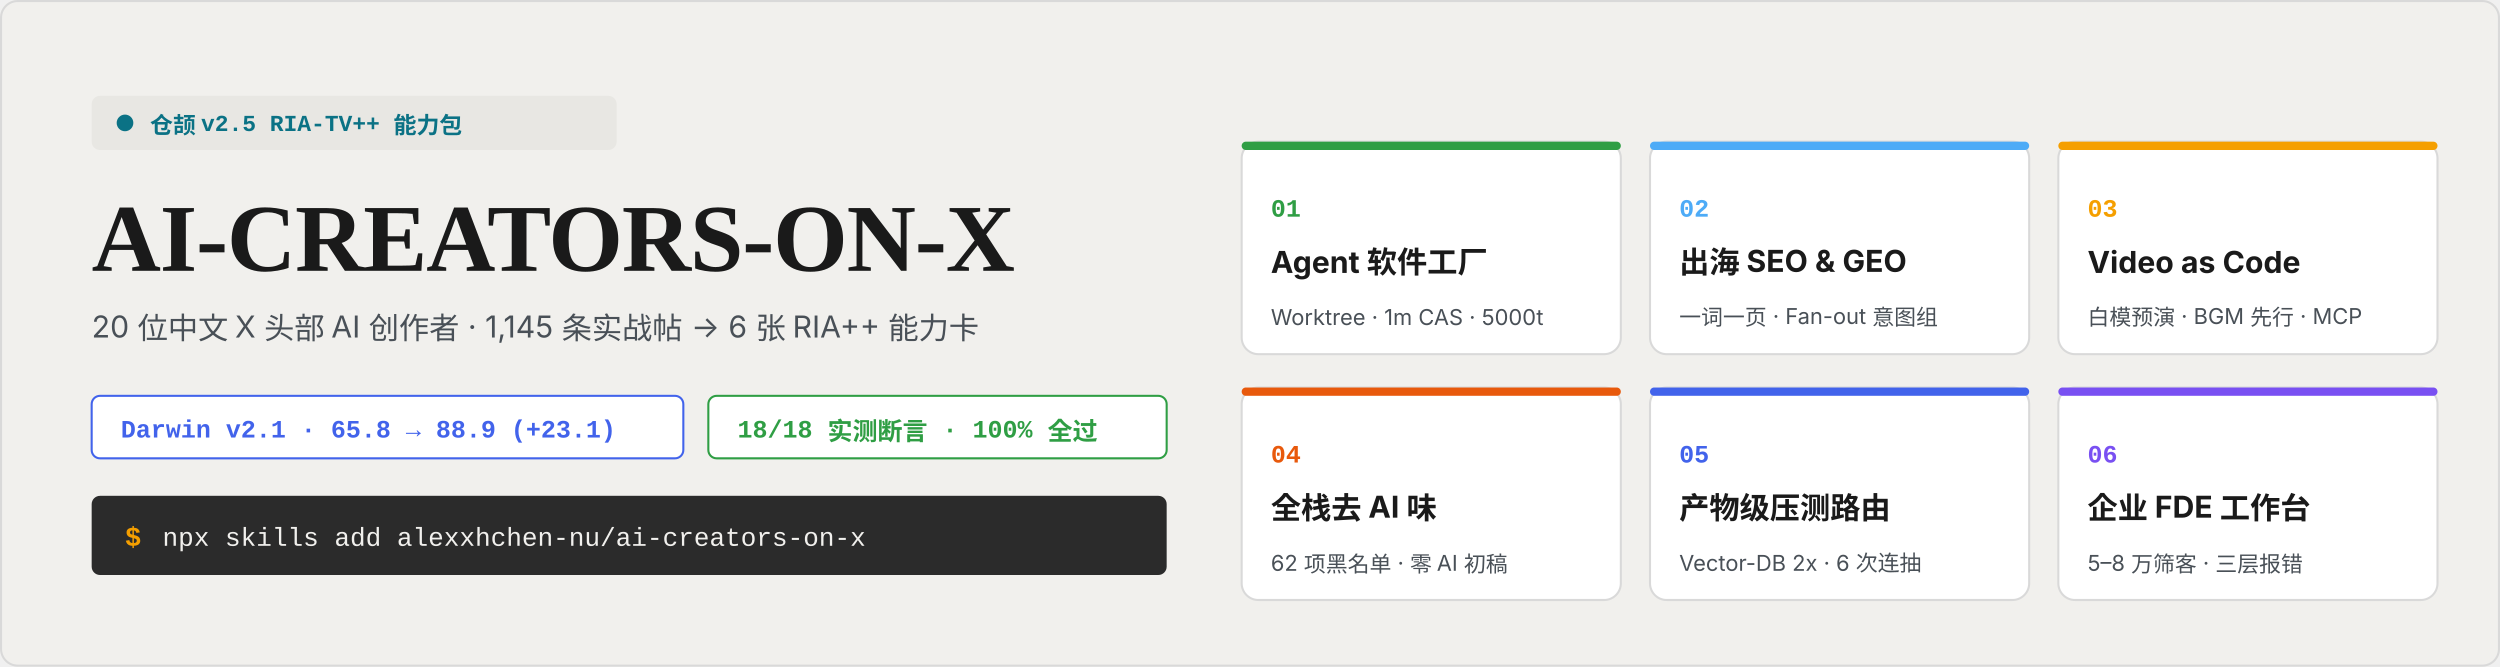
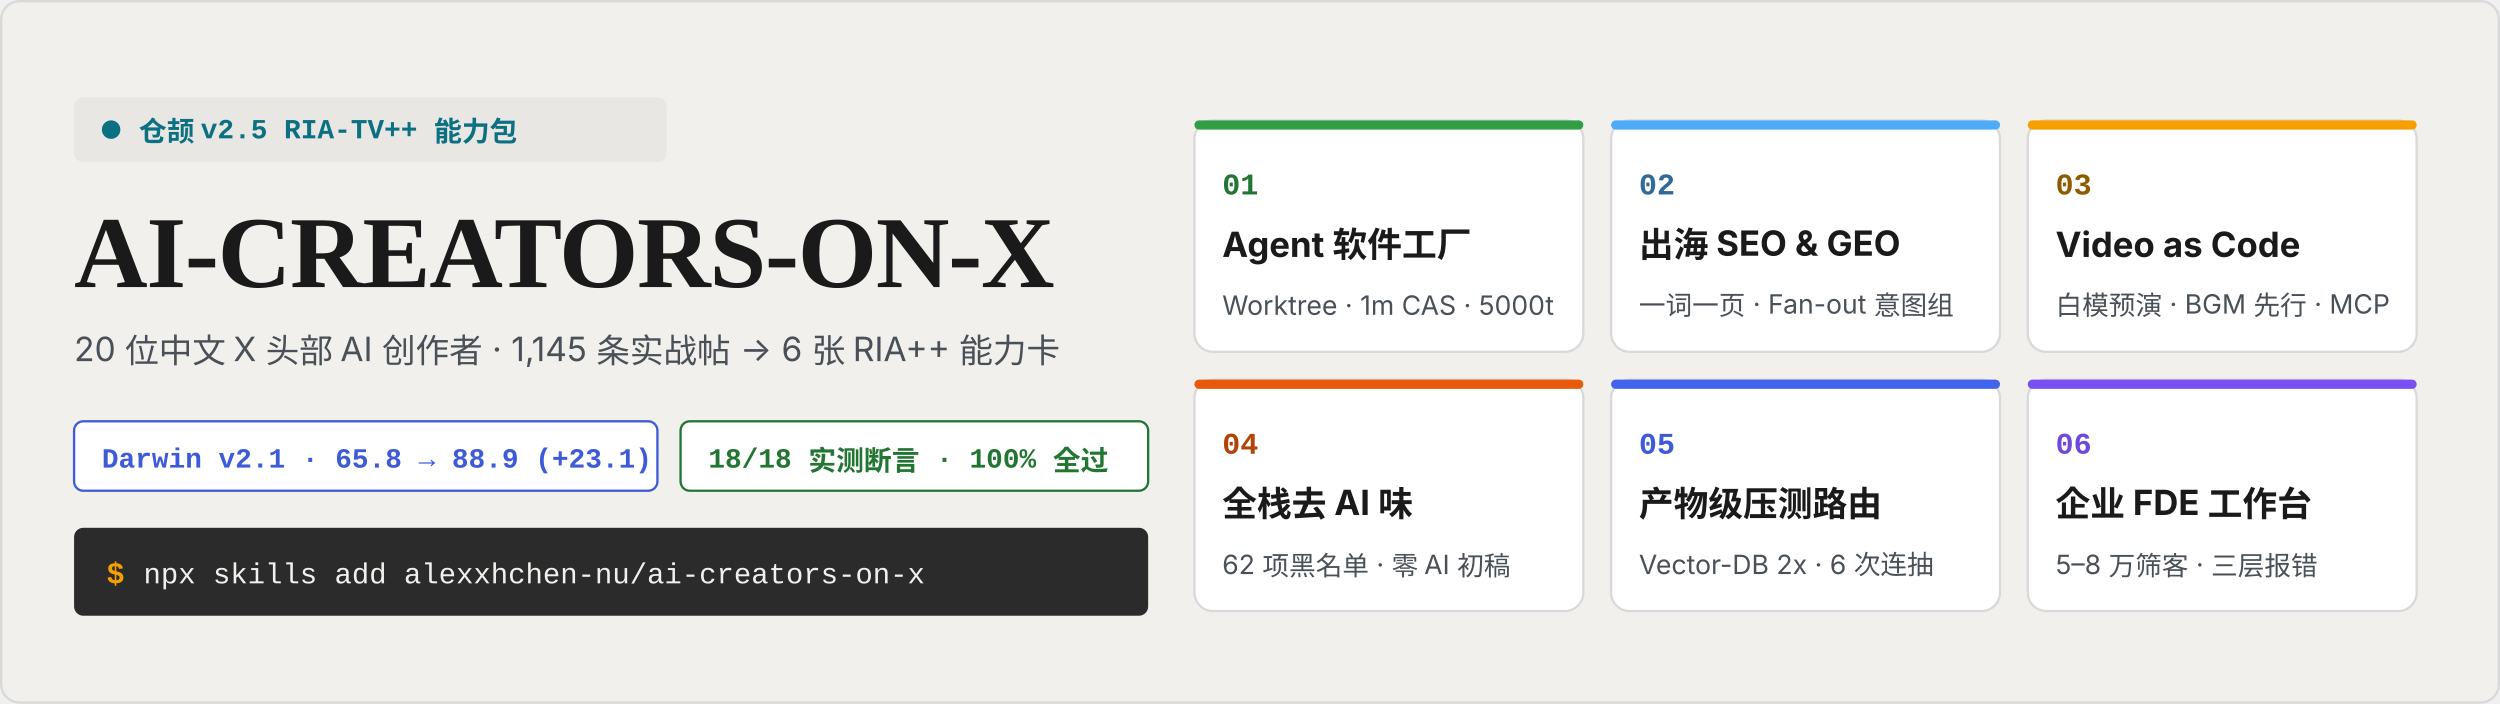
- <svg xmlns="http://www.w3.org/2000/svg" viewBox="0 0 1200 320" width="100%" role="img" aria-labelledby="ttl">
-   <rect width="1200" height="320" rx="8" fill="#f1f0ed" />
-   <rect x="0.5" y="0.5" width="1199" height="319" rx="8" fill="none" stroke="#d9d9d9" stroke-width="1" />
-   <g transform="translate(44, 46)">
-     <rect x="0" y="0" width="252" height="26" rx="4" fill="#e8e7e3" />
-     <circle cx="16" cy="13" r="4" fill="#0b7285" />
-     <text x="28" y="18" fill="#0b7285" font-family="ui-monospace, SFMono-Regular, Menlo, Consolas, 'Liberation Mono', monospace" font-size="11" font-weight="700">仓颉 v2.5 RIA-TV++ 能力包</text>
-     <text x="0" y="84" fill="#1a1a1a" font-family="Georgia, 'Times New Roman', 'Songti SC', 'SimSun', serif" font-size="46" font-weight="700" letter-spacing="-0.5">AI-CREATORS-ON-X</text>
-     <text x="0" y="116" fill="#495057" font-family="system-ui, -apple-system, 'Segoe UI', 'Helvetica Neue', 'Microsoft YaHei', sans-serif" font-size="14.5">20 位中文 X 头部 AI 创作者 · 1,145 条实战帖 → 6 张 RIA++ 能力卡</text>
-     <g transform="translate(0, 144)">
-       <rect x="0" y="0" width="284" height="30" rx="4" fill="#ffffff" stroke="#4263eb" stroke-width="1" />
-       <text x="14" y="20" fill="#4263eb" font-family="ui-monospace, SFMono-Regular, Menlo, Consolas, 'Liberation Mono', monospace" font-size="12" font-weight="700">Darwin v2.1 · 65.8 → 88.9 (+23.1)</text>
-       <rect x="296" y="0" width="220" height="30" rx="4" fill="#ffffff" stroke="#2f9e44" stroke-width="1" />
-       <text x="310" y="20" fill="#2f9e44" font-family="ui-monospace, SFMono-Regular, Menlo, Consolas, 'Liberation Mono', monospace" font-size="12" font-weight="700">18/18 实测断言 · 100% 全过</text>
+ <svg xmlns="http://www.w3.org/2000/svg" viewBox="0 0 1080 304" width="100%" role="img" aria-labelledby="ttl">
+   <rect width="1080" height="304" rx="8" fill="#f1f0ed" />
+   <rect x="0.5" y="0.5" width="1079" height="303" rx="8" fill="none" stroke="#d9d9d9" stroke-width="1" />
+   <g transform="translate(32, 42)">
+     <rect x="0" y="0" width="256" height="28" rx="4" fill="#e8e7e3" />
+     <circle cx="16" cy="14" r="4" fill="#0b7082" />
+     <text x="28" y="19" fill="#0b7082" font-family="ui-monospace, SFMono-Regular, Menlo, Consolas, 'Liberation Mono', monospace" font-size="12" font-weight="700">仓颉 v2.5 RIA-TV++ 能力包</text>
+     <text x="0" y="82" fill="#1a1a1a" font-family="Georgia, 'Times New Roman', 'Songti SC', 'SimSun', serif" font-size="44" font-weight="700" letter-spacing="-0.5">AI-CREATORS-ON-X</text>
+     <text x="0" y="114" fill="#495057" font-family="system-ui, -apple-system, 'Segoe UI', 'Helvetica Neue', 'Microsoft YaHei', sans-serif" font-size="14.5">20 位中文 X 头部 AI 创作者 · 1,145 条实战帖 → 6 张 RIA++ 能力卡</text>
+     <g transform="translate(0, 140)">
+       <rect x="0" y="0" width="252" height="30" rx="4" fill="#ffffff" stroke="#3d5bd8" stroke-width="1" />
+       <text x="12" y="20" fill="#3d5bd8" font-family="ui-monospace, SFMono-Regular, Menlo, Consolas, 'Liberation Mono', monospace" font-size="12" font-weight="700">Darwin v2.1 · 65.8 → 88.9 (+23.1)</text>
+       <rect x="262" y="0" width="202" height="30" rx="4" fill="#ffffff" stroke="#237532" stroke-width="1" />
+       <text x="274" y="20" fill="#237532" font-family="ui-monospace, SFMono-Regular, Menlo, Consolas, 'Liberation Mono', monospace" font-size="12" font-weight="700">18/18 实测断言 · 100% 全过</text>
    </g>
-     <g transform="translate(0, 192)">
-       <rect x="0" y="0" width="516" height="38" rx="4" fill="#2b2b2b" />
-       <text x="16" y="24" fill="#f59f00" font-family="ui-monospace, SFMono-Regular, Menlo, Consolas, 'Liberation Mono', monospace" font-size="13" font-weight="700">$</text>
-       <text x="34" y="24" fill="#f1f0ed" font-family="ui-monospace, SFMono-Regular, Menlo, Consolas, 'Liberation Mono', monospace" font-size="12.5">npx skills add alexxhchen-nu/ai-creators-on-x</text>
+     <g transform="translate(0, 186)">
+       <rect x="0" y="0" width="464" height="38" rx="4" fill="#2b2b2b" />
+       <text x="14" y="24" fill="#f59f00" font-family="ui-monospace, SFMono-Regular, Menlo, Consolas, 'Liberation Mono', monospace" font-size="13" font-weight="700">$</text>
+       <text x="30" y="24" fill="#f1f0ed" font-family="ui-monospace, SFMono-Regular, Menlo, Consolas, 'Liberation Mono', monospace" font-size="12.5">npx skills add alexxhchen-nu/ai-creators-on-x</text>
    </g>
  </g>
-   <g transform="translate(596, 68)">
-     <rect width="182" height="102" rx="8" fill="#ffffff" stroke="#d9d9d9" stroke-width="1" />
-     <rect x="0" y="0" width="182" height="4" rx="2" fill="#2f9e44" />
-     <text x="14" y="36" fill="#2f9e44" font-family="ui-monospace, SFMono-Regular, Menlo, Consolas, 'Liberation Mono', monospace" font-size="12" font-weight="700">01</text>
-     <text x="14" y="63" fill="#1a1a1a" font-family="system-ui, -apple-system, 'Segoe UI', 'Helvetica Neue', 'Microsoft YaHei', sans-serif" font-size="14.5" font-weight="700">Agent 软件工厂</text>
-     <text x="14" y="88" fill="#495057" font-family="system-ui, -apple-system, 'Segoe UI', 'Helvetica Neue', 'Microsoft YaHei', sans-serif" font-size="10.5">Worktree · 1m CAS · 5000t</text>
+   <g transform="translate(516, 52)">
+     <rect width="168" height="100" rx="8" fill="#ffffff" stroke="#d9d9d9" stroke-width="1" />
+     <rect x="0" y="0" width="168" height="4" rx="2" fill="#2f9e44" />
+     <text x="12" y="32" fill="#237532" font-family="ui-monospace, SFMono-Regular, Menlo, Consolas, 'Liberation Mono', monospace" font-size="13" font-weight="700">01</text>
+     <text x="12" y="59" fill="#1a1a1a" font-family="system-ui, -apple-system, 'Segoe UI', 'Helvetica Neue', 'Microsoft YaHei', sans-serif" font-size="15" font-weight="700">Agent 软件工厂</text>
+     <text x="12" y="84" fill="#495057" font-family="system-ui, -apple-system, 'Segoe UI', 'Helvetica Neue', 'Microsoft YaHei', sans-serif" font-size="11.5">Worktree · 1m CAS · 5000t</text>
  </g>
-   <g transform="translate(792, 68)">
-     <rect width="182" height="102" rx="8" fill="#ffffff" stroke="#d9d9d9" stroke-width="1" />
-     <rect x="0" y="0" width="182" height="4" rx="2" fill="#4dabf7" />
-     <text x="14" y="36" fill="#4dabf7" font-family="ui-monospace, SFMono-Regular, Menlo, Consolas, 'Liberation Mono', monospace" font-size="12" font-weight="700">02</text>
-     <text x="14" y="63" fill="#1a1a1a" font-family="system-ui, -apple-system, 'Segoe UI', 'Helvetica Neue', 'Microsoft YaHei', sans-serif" font-size="14.5" font-weight="700">出海 SEO &amp; GEO</text>
-     <text x="14" y="88" fill="#495057" font-family="system-ui, -apple-system, 'Segoe UI', 'Helvetica Neue', 'Microsoft YaHei', sans-serif" font-size="10.5">一词一页 · Fan-out 意图组</text>
+   <g transform="translate(696, 52)">
+     <rect width="168" height="100" rx="8" fill="#ffffff" stroke="#d9d9d9" stroke-width="1" />
+     <rect x="0" y="0" width="168" height="4" rx="2" fill="#4dabf7" />
+     <text x="12" y="32" fill="#306a99" font-family="ui-monospace, SFMono-Regular, Menlo, Consolas, 'Liberation Mono', monospace" font-size="13" font-weight="700">02</text>
+     <text x="12" y="59" fill="#1a1a1a" font-family="system-ui, -apple-system, 'Segoe UI', 'Helvetica Neue', 'Microsoft YaHei', sans-serif" font-size="15" font-weight="700">出海 SEO &amp; GEO</text>
+     <text x="12" y="84" fill="#495057" font-family="system-ui, -apple-system, 'Segoe UI', 'Helvetica Neue', 'Microsoft YaHei', sans-serif" font-size="11.5">一词一页 · Fan-out 意图组</text>
  </g>
-   <g transform="translate(988, 68)">
-     <rect width="182" height="102" rx="8" fill="#ffffff" stroke="#d9d9d9" stroke-width="1" />
-     <rect x="0" y="0" width="182" height="4" rx="2" fill="#f59f00" />
-     <text x="14" y="36" fill="#f59f00" font-family="ui-monospace, SFMono-Regular, Menlo, Consolas, 'Liberation Mono', monospace" font-size="12" font-weight="700">03</text>
-     <text x="14" y="63" fill="#1a1a1a" font-family="system-ui, -apple-system, 'Segoe UI', 'Helvetica Neue', 'Microsoft YaHei', sans-serif" font-size="14.5" font-weight="700">Video as Code</text>
-     <text x="14" y="88" fill="#495057" font-family="system-ui, -apple-system, 'Segoe UI', 'Helvetica Neue', 'Microsoft YaHei', sans-serif" font-size="10.5">白模预演 · BGM 先行 · MCP</text>
+   <g transform="translate(876, 52)">
+     <rect width="168" height="100" rx="8" fill="#ffffff" stroke="#d9d9d9" stroke-width="1" />
+     <rect x="0" y="0" width="168" height="4" rx="2" fill="#f59f00" />
+     <text x="12" y="32" fill="#8e5c00" font-family="ui-monospace, SFMono-Regular, Menlo, Consolas, 'Liberation Mono', monospace" font-size="13" font-weight="700">03</text>
+     <text x="12" y="59" fill="#1a1a1a" font-family="system-ui, -apple-system, 'Segoe UI', 'Helvetica Neue', 'Microsoft YaHei', sans-serif" font-size="15" font-weight="700">Video as Code</text>
+     <text x="12" y="84" fill="#495057" font-family="system-ui, -apple-system, 'Segoe UI', 'Helvetica Neue', 'Microsoft YaHei', sans-serif" font-size="11.5">白模预演 · BGM 先行 · MCP</text>
  </g>
-   <g transform="translate(596, 186)">
-     <rect width="182" height="102" rx="8" fill="#ffffff" stroke="#d9d9d9" stroke-width="1" />
-     <rect x="0" y="0" width="182" height="4" rx="2" fill="#e8590c" />
-     <text x="14" y="36" fill="#e8590c" font-family="ui-monospace, SFMono-Regular, Menlo, Consolas, 'Liberation Mono', monospace" font-size="12" font-weight="700">04</text>
-     <text x="14" y="63" fill="#1a1a1a" font-family="system-ui, -apple-system, 'Segoe UI', 'Helvetica Neue', 'Microsoft YaHei', sans-serif" font-size="14.5" font-weight="700">全栈去 AI 味</text>
-     <text x="14" y="88" fill="#495057" font-family="system-ui, -apple-system, 'Segoe UI', 'Helvetica Neue', 'Microsoft YaHei', sans-serif" font-size="10.5">62 项黑名单 · 零 AI 初稿</text>
+   <g transform="translate(516, 164)">
+     <rect width="168" height="100" rx="8" fill="#ffffff" stroke="#d9d9d9" stroke-width="1" />
+     <rect x="0" y="0" width="168" height="4" rx="2" fill="#e8590c" />
+     <text x="12" y="32" fill="#b04409" font-family="ui-monospace, SFMono-Regular, Menlo, Consolas, 'Liberation Mono', monospace" font-size="13" font-weight="700">04</text>
+     <text x="12" y="59" fill="#1a1a1a" font-family="system-ui, -apple-system, 'Segoe UI', 'Helvetica Neue', 'Microsoft YaHei', sans-serif" font-size="15" font-weight="700">全栈去 AI 味</text>
+     <text x="12" y="84" fill="#495057" font-family="system-ui, -apple-system, 'Segoe UI', 'Helvetica Neue', 'Microsoft YaHei', sans-serif" font-size="11.5">62 项黑名单 · 零 AI 初稿</text>
  </g>
-   <g transform="translate(792, 186)">
-     <rect width="182" height="102" rx="8" fill="#ffffff" stroke="#d9d9d9" stroke-width="1" />
-     <rect x="0" y="0" width="182" height="4" rx="2" fill="#4263eb" />
-     <text x="14" y="36" fill="#4263eb" font-family="ui-monospace, SFMono-Regular, Menlo, Consolas, 'Liberation Mono', monospace" font-size="12" font-weight="700">05</text>
-     <text x="14" y="63" fill="#1a1a1a" font-family="system-ui, -apple-system, 'Segoe UI', 'Helvetica Neue', 'Microsoft YaHei', sans-serif" font-size="14.5" font-weight="700">产物级压测路由</text>
-     <text x="14" y="88" fill="#495057" font-family="system-ui, -apple-system, 'Segoe UI', 'Helvetica Neue', 'Microsoft YaHei', sans-serif" font-size="10.5">Vector-DB 2x · 6 次连抽</text>
+   <g transform="translate(696, 164)">
+     <rect width="168" height="100" rx="8" fill="#ffffff" stroke="#d9d9d9" stroke-width="1" />
+     <rect x="0" y="0" width="168" height="4" rx="2" fill="#4263eb" />
+     <text x="12" y="32" fill="#3d5bd8" font-family="ui-monospace, SFMono-Regular, Menlo, Consolas, 'Liberation Mono', monospace" font-size="13" font-weight="700">05</text>
+     <text x="12" y="59" fill="#1a1a1a" font-family="system-ui, -apple-system, 'Segoe UI', 'Helvetica Neue', 'Microsoft YaHei', sans-serif" font-size="15" font-weight="700">产物级压测路由</text>
+     <text x="12" y="84" fill="#495057" font-family="system-ui, -apple-system, 'Segoe UI', 'Helvetica Neue', 'Microsoft YaHei', sans-serif" font-size="11.5">Vector-DB 2x · 6 次连抽</text>
  </g>
-   <g transform="translate(988, 186)">
-     <rect width="182" height="102" rx="8" fill="#ffffff" stroke="#d9d9d9" stroke-width="1" />
-     <rect x="0" y="0" width="182" height="4" rx="2" fill="#7950f2" />
-     <text x="14" y="36" fill="#7950f2" font-family="ui-monospace, SFMono-Regular, Menlo, Consolas, 'Liberation Mono', monospace" font-size="12" font-weight="700">06</text>
-     <text x="14" y="63" fill="#1a1a1a" font-family="system-ui, -apple-system, 'Segoe UI', 'Helvetica Neue', 'Microsoft YaHei', sans-serif" font-size="14.5" font-weight="700">企业 FDE 工作台</text>
-     <text x="14" y="88" fill="#495057" font-family="system-ui, -apple-system, 'Segoe UI', 'Helvetica Neue', 'Microsoft YaHei', sans-serif" font-size="10.5">5–8 万筛客 · 三层报错</text>
+   <g transform="translate(876, 164)">
+     <rect width="168" height="100" rx="8" fill="#ffffff" stroke="#d9d9d9" stroke-width="1" />
+     <rect x="0" y="0" width="168" height="4" rx="2" fill="#7950f2" />
+     <text x="12" y="32" fill="#6e49dc" font-family="ui-monospace, SFMono-Regular, Menlo, Consolas, 'Liberation Mono', monospace" font-size="13" font-weight="700">06</text>
+     <text x="12" y="59" fill="#1a1a1a" font-family="system-ui, -apple-system, 'Segoe UI', 'Helvetica Neue', 'Microsoft YaHei', sans-serif" font-size="15" font-weight="700">企业 FDE 工作台</text>
+     <text x="12" y="84" fill="#495057" font-family="system-ui, -apple-system, 'Segoe UI', 'Helvetica Neue', 'Microsoft YaHei', sans-serif" font-size="11.5">5–8 万筛客 · 三层报错</text>
  </g>
</svg>
